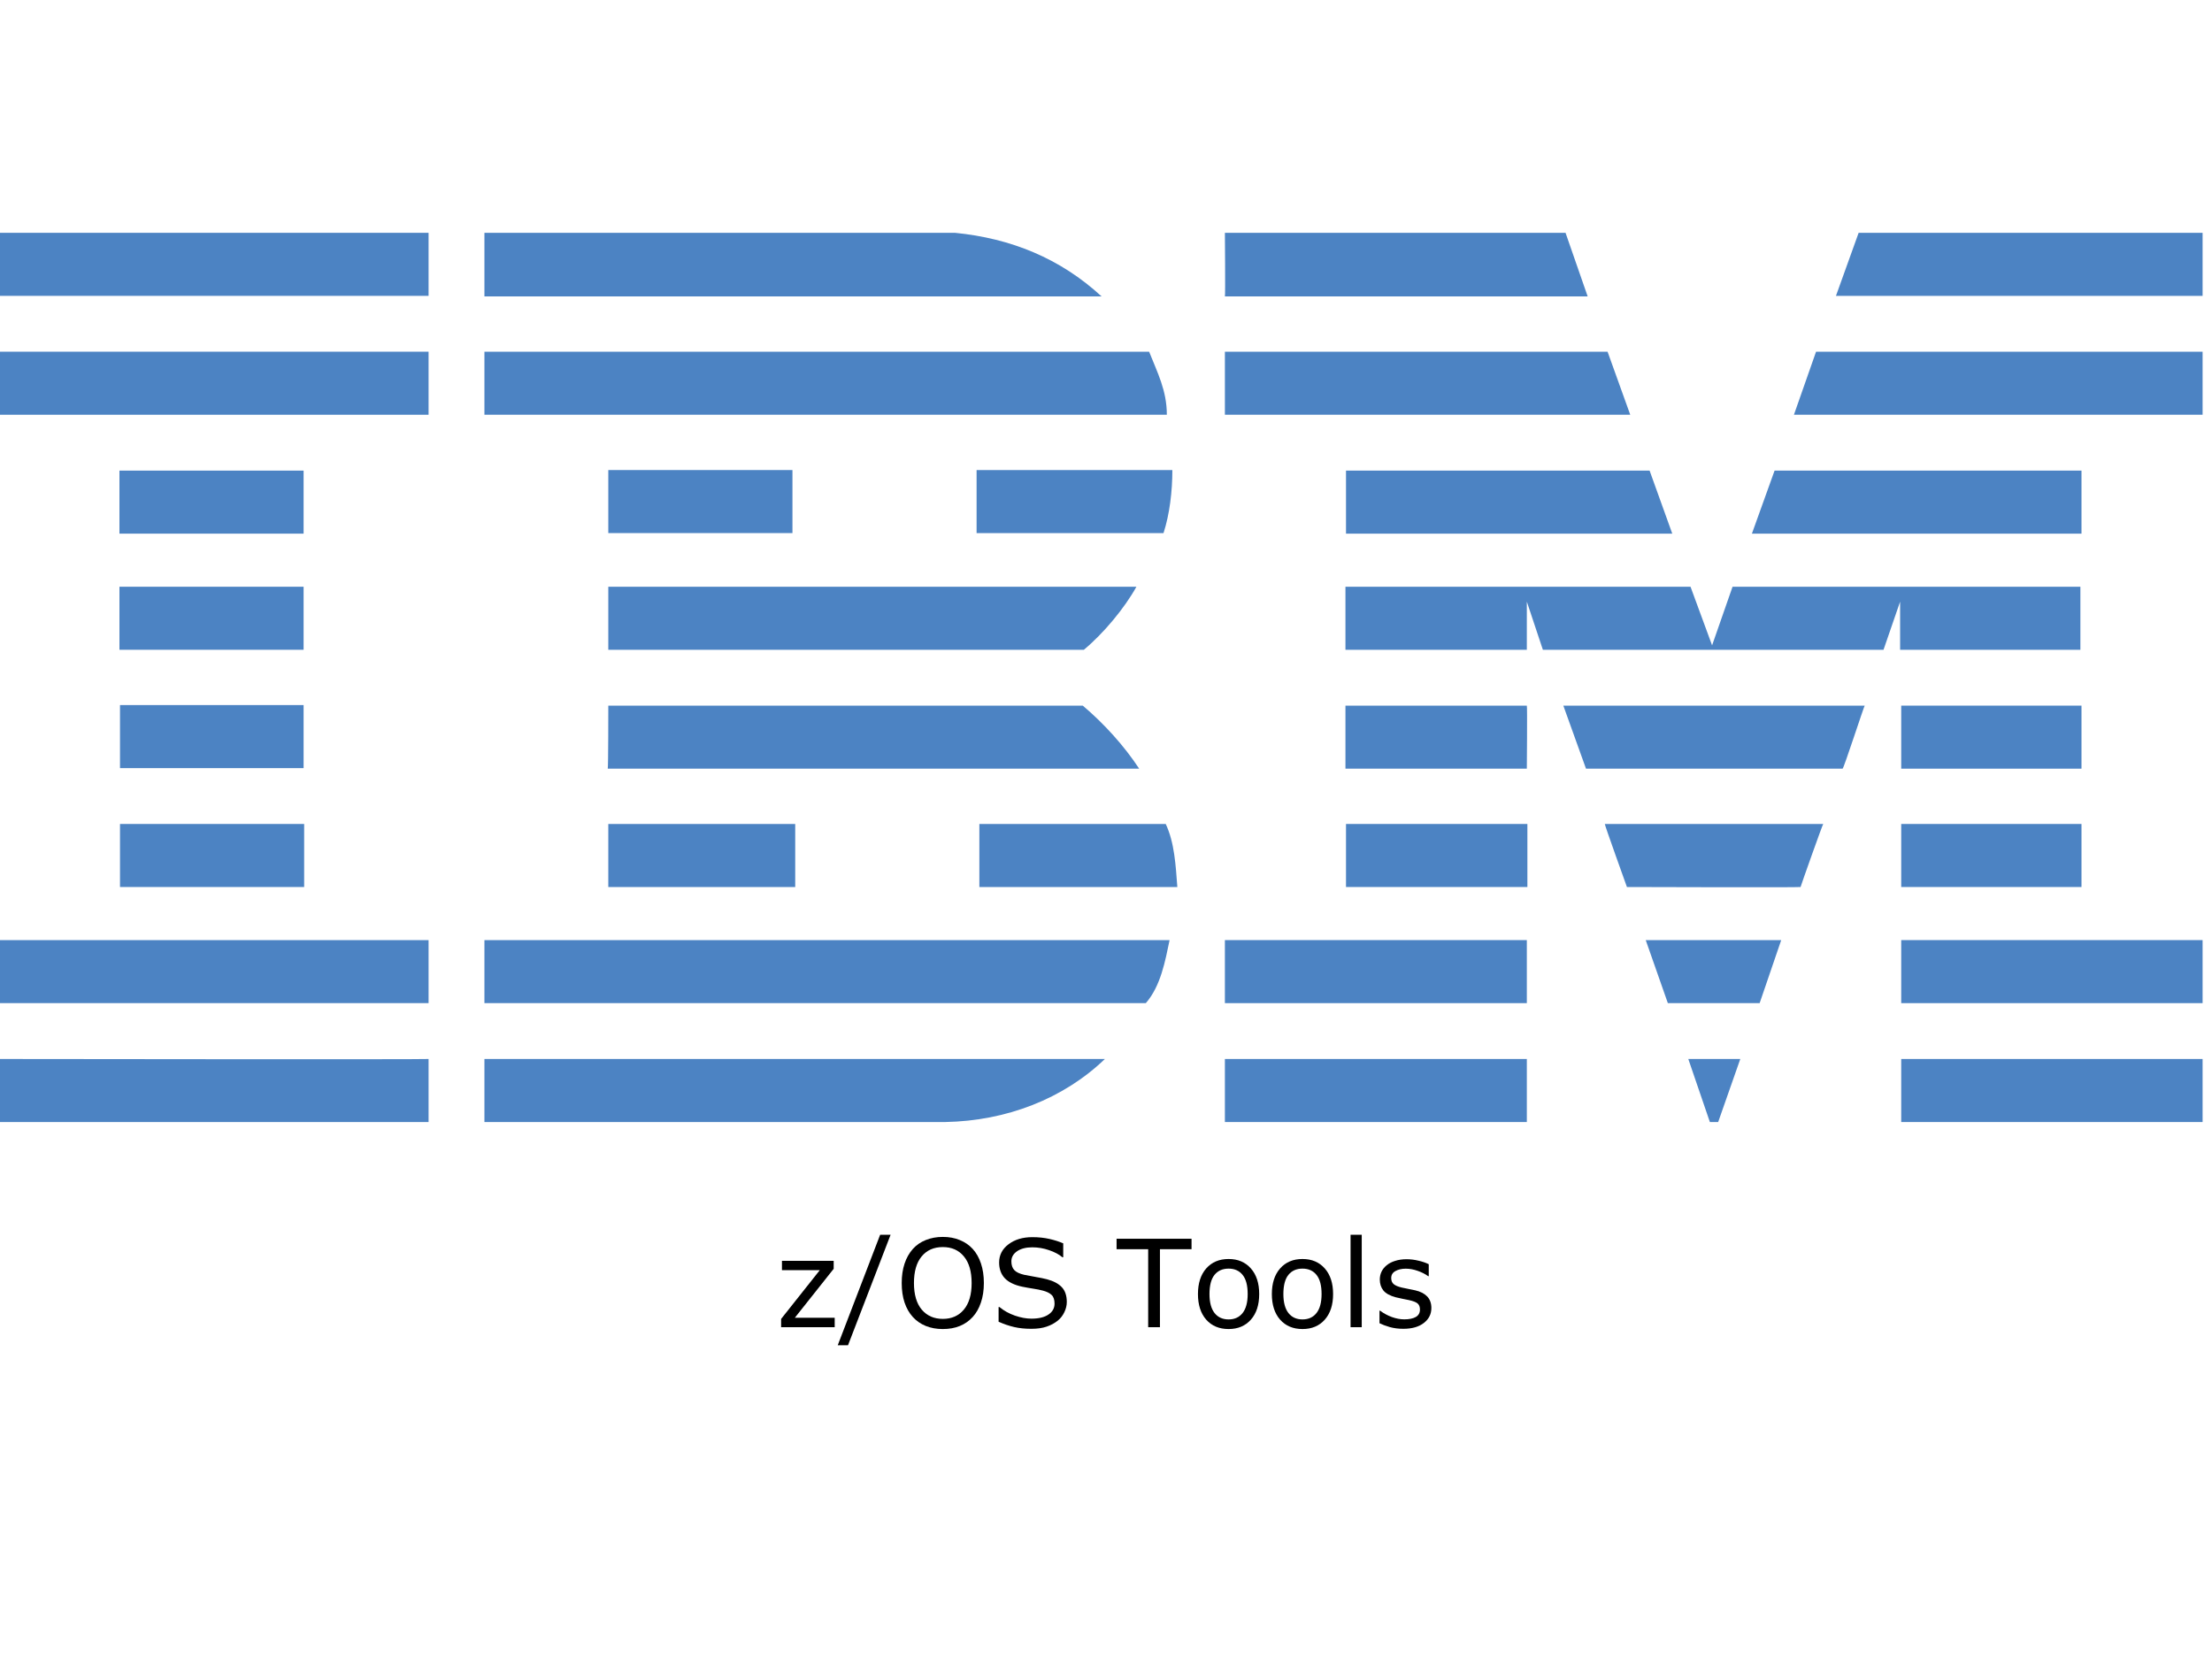
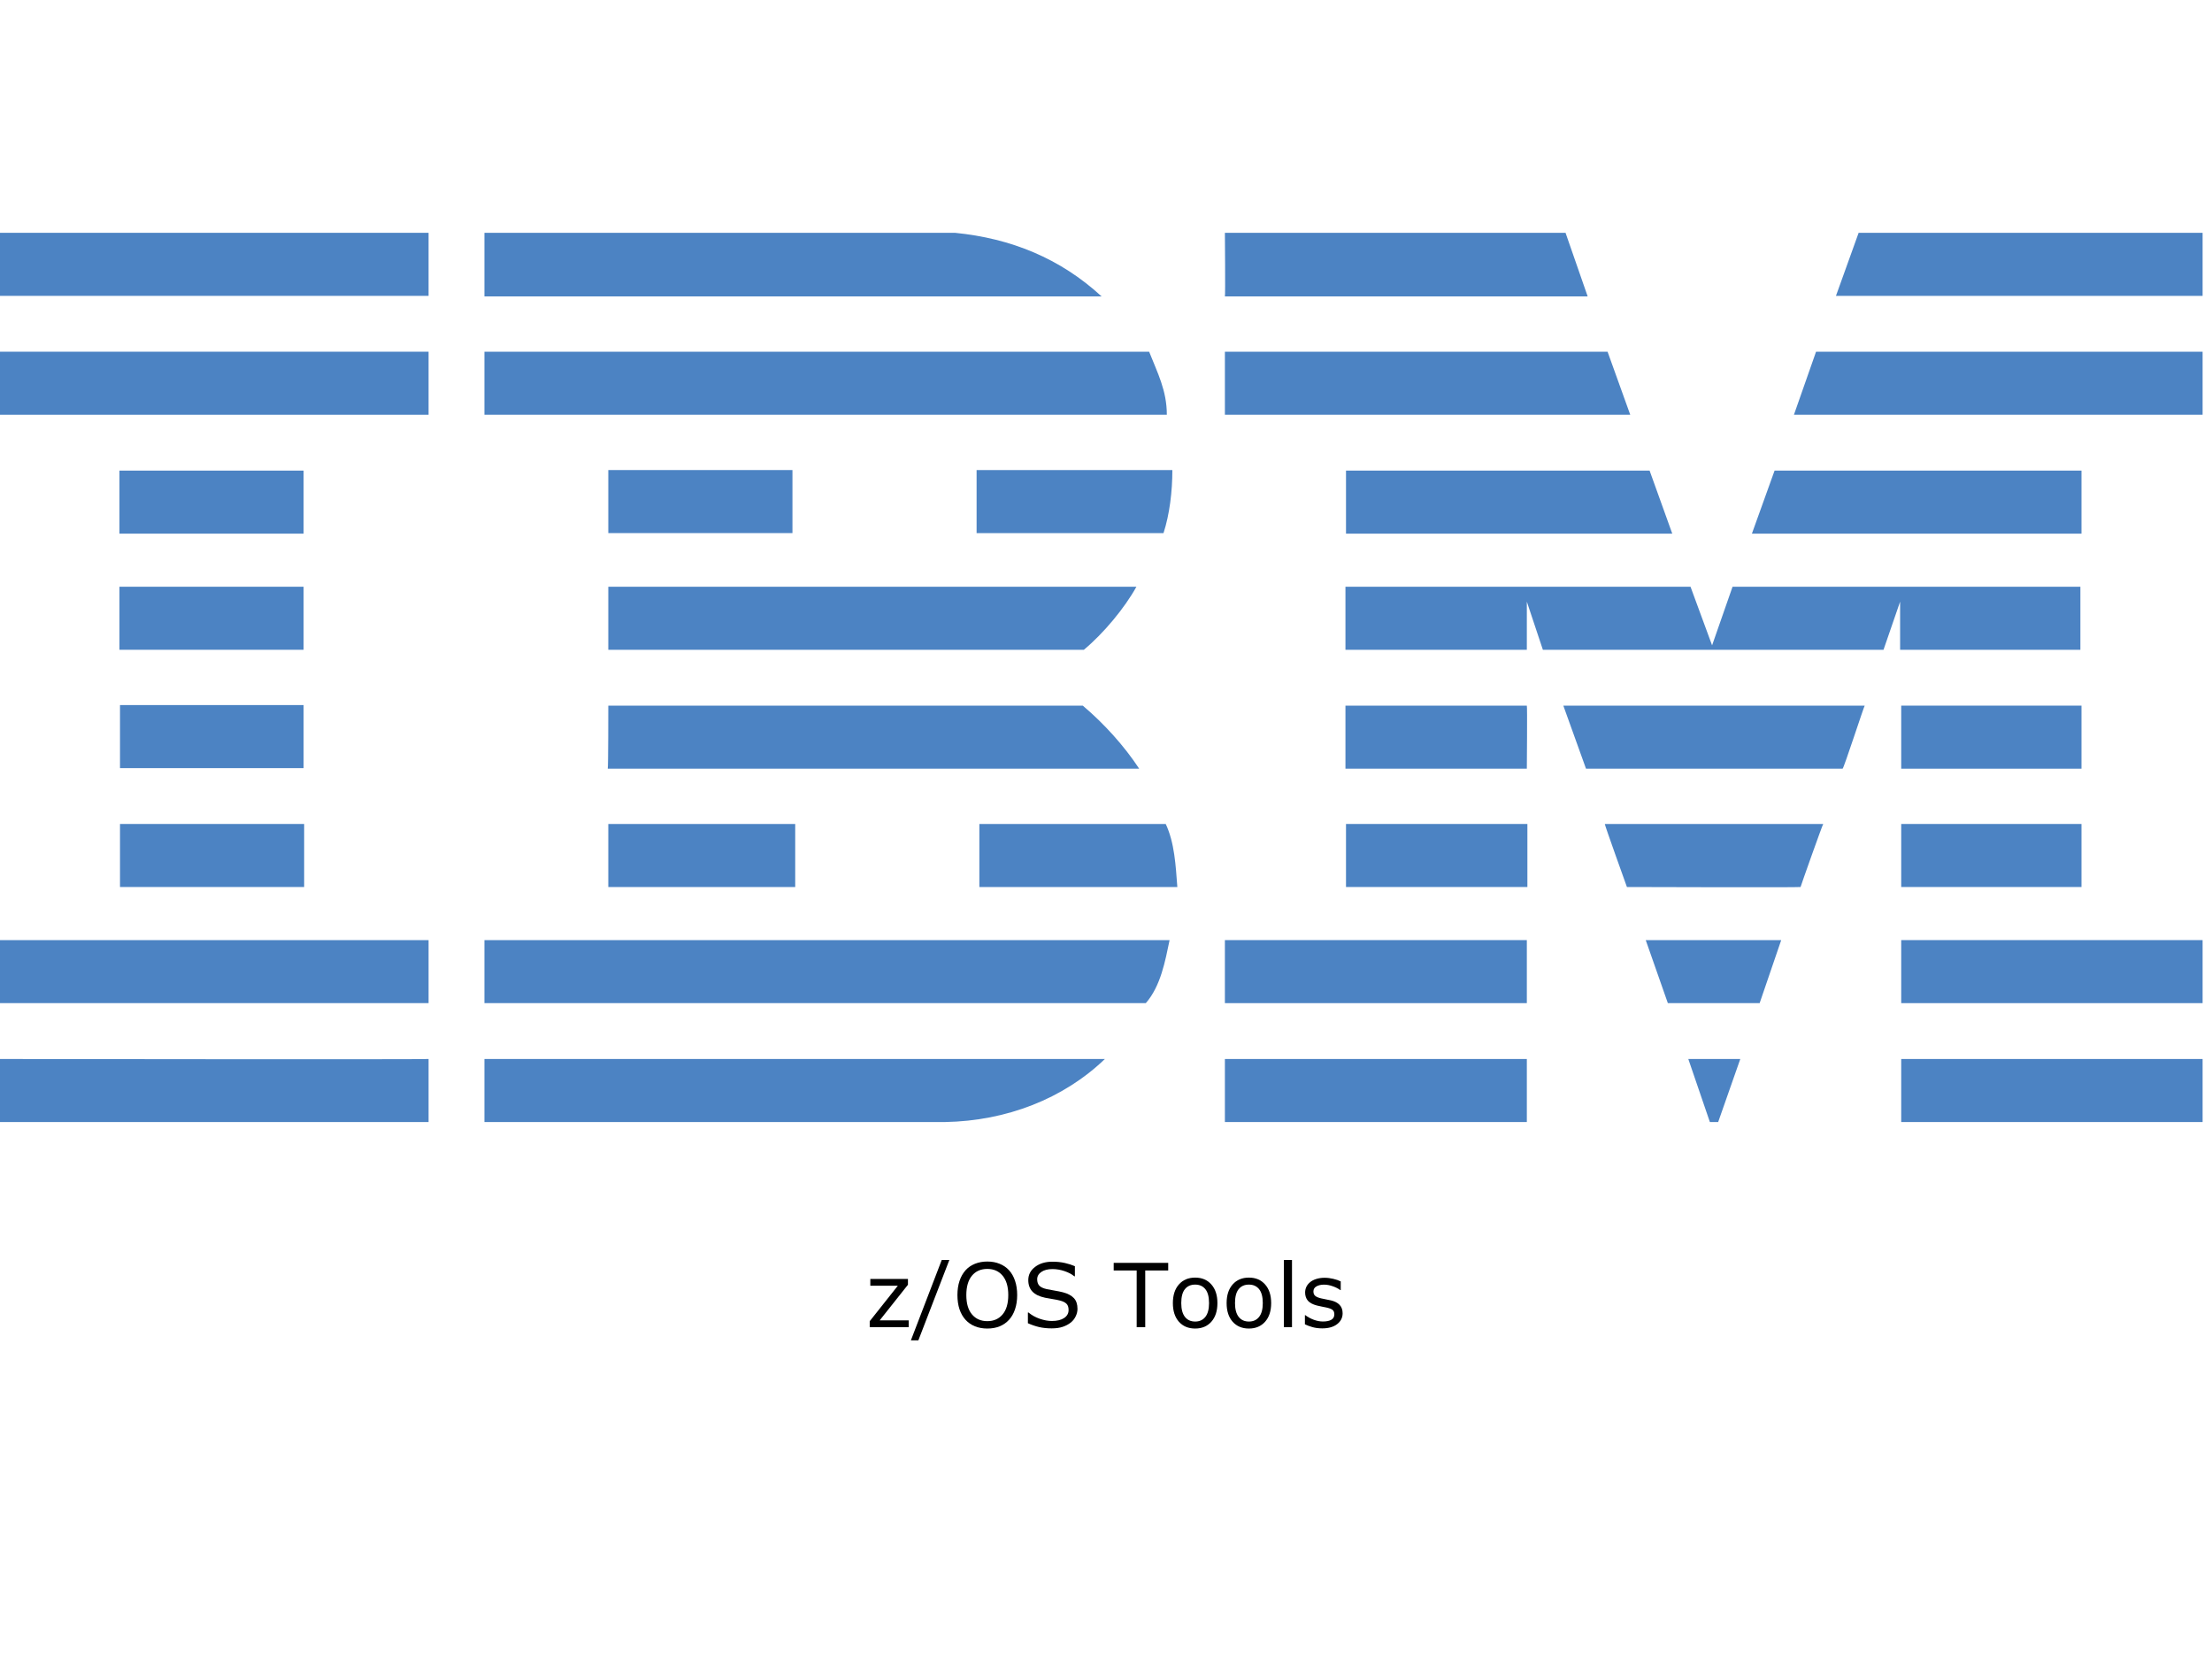
<svg xmlns="http://www.w3.org/2000/svg" id="Layer_1" x="0px" y="0px" viewBox="0 0 400 300" style="enable-background:new 0 0 400 245;" xml:space="preserve" version="1.1">
  <defs id="defs137" />
  <style type="text/css" id="style2"> .st0{fill:#4C83C3;} </style>
  <g id="g130">
    <path id="polygon4" class="st0" style="fill:#4c83c3" d="m 336.1,42.1 h 62.2 V 53.5 H 332 Z" />
    <path class="st0" d="m 221.5,42.1 h 61.6 l 4,11.5 c 0,0 -65.6,0 -65.6,0 0.1,-0.1 0,-11.5 0,-11.5 z" id="path6" />
    <path class="st0" d="m 172.7,42.1 c 10.1,1 19,4.6 26.5,11.5 0,0 -111.6,0 -111.6,0 0,0 0,-11.5 0,-11.5 z" id="path8" />
    <g id="g14">
      <path id="rect10" class="st0" style="fill:#4c83c3" d="m 0,42.1 h 77.5 v 11.4 H 0 Z" />
      <path class="st0" d="M 38.8,47.8" id="path12" />
    </g>
    <path class="st0" d="m 398.3,75 h -73.9 c 0,0 4,-11.4 4,-11.4 h 69.9 z" id="path16" />
    <path id="polygon18" class="st0" style="fill:#4c83c3" d="m 221.5,63.6 h 69.2 l 4.1,11.4 h -73.3 z" />
    <path class="st0" d="m 207.8,63.6 c 1.5,3.8 3.2,7 3.2,11.4 H 87.6 V 63.6 Z" id="path20" />
    <g id="g26">
      <path id="rect22" class="st0" style="fill:#4c83c3" d="m 0,63.6 h 77.5 v 11.4 H 0 Z" />
      <path class="st0" d="M 38.8,69.3" id="path24" />
    </g>
    <path id="polygon28" class="st0" style="fill:#4c83c3" d="m 376.4,85.1 v 11.4 h -59.6 l 4.1,-11.4 z" />
    <path id="polygon30" class="st0" style="fill:#4c83c3" d="M 243.4,96.5 V 85.1 h 54.9 l 4.1,11.4 z" />
    <path class="st0" d="m 212,85 c 0,3.9 -0.5,8 -1.6,11.4 H 176.6 V 85 Z" id="path32" />
    <g id="g38">
      <path id="rect34" class="st0" style="fill:#4c83c3" d="m 21.6,85.1 h 33.3 v 11.4 H 21.6 Z" />
      <path class="st0" d="M 38.3,90.8" id="path36" />
    </g>
    <g id="g44">
      <path id="rect40" class="st0" style="fill:#4c83c3" d="m 110,85 h 33.3 V 96.4 H 110 Z" />
      <path class="st0" d="M 126.6,90.8" id="path42" />
    </g>
    <path class="st0" d="m 276.1,108.8 c 0,0 0,8.7 0,8.7 h -32.8 v -11.4 h 62.4 l 3.9,10.6 c 0,0 3.7,-10.6 3.7,-10.6 h 62.9 v 11.4 h -32.6 c 0,0 0,-8.7 0,-8.7 l -3,8.7 H 279 Z" id="path46" />
    <path class="st0" d="m 110,106.1 h 95.5 v 0 c -2.1,3.8 -5.9,8.4 -9.5,11.4 0,0 -86,0 -86,0 0,0 0,-11.4 0,-11.4 z" id="path48" />
    <g id="g54">
      <path id="rect50" class="st0" style="fill:#4c83c3" d="m 21.6,106.1 h 33.3 v 11.4 H 21.6 Z" />
      <path class="st0" d="M 38.3,111.8" id="path52" />
    </g>
    <g id="g60">
      <path id="rect56" class="st0" style="fill:#4c83c3" d="m 343.8,127.6 h 32.6 V 139 h -32.6 z" />
      <path class="st0" d="M 360.1,133.3" id="path58" />
    </g>
    <path class="st0" d="M 276.1,127.6 H 243.3 V 139 c 0,0 32.8,0 32.8,0 0,-0.1 0.1,-11.4 0,-11.4 z" id="path62" />
    <path class="st0" d="m 337.2,127.6 c -0.1,0 -3.8,11.4 -4,11.4 h -46.4 c 0,0 -4.1,-11.4 -4.1,-11.4 z" id="path64" />
    <path class="st0" d="m 110,127.6 h 85.8 c 3.9,3.3 7.5,7.3 10.2,11.4 0.2,0 -96.1,0 -96.1,0 0.1,-0.1 0.1,-11.4 0.1,-11.4 z" id="path66" />
    <path class="st0" d="M 54.9,138.9 V 127.5 H 21.7 c 0,0 0,11.4 0,11.4 0,0 33.2,0 33.2,0 z" id="path68" />
    <g id="g74">
      <path id="rect70" class="st0" style="fill:#4c83c3" d="m 343.8,149 h 32.6 v 11.4 h -32.6 z" />
      <path class="st0" d="M 360.1,154.7" id="path72" />
    </g>
    <g id="g80">
      <path id="rect76" class="st0" style="fill:#4c83c3" d="m 243.4,149 h 32.8 v 11.4 h -32.8 z" />
      <path class="st0" d="M 259.8,154.7" id="path78" />
    </g>
    <path class="st0" d="m 325.6,160.4 c 0,-0.1 4,-11.4 4.1,-11.4 h -39.5 c -0.1,0 4,11.4 4,11.4 0,0 31.4,0.1 31.4,0 z" id="path82" />
    <path class="st0" d="m 110,160.4 c 0,0 0,-11.4 0,-11.4 h 33.8 c 0,0 0,11.4 0,11.4 -0.1,0 -33.8,0 -33.8,0 z" id="path84" />
    <path class="st0" d="m 210.8,149 c 1.6,3.4 1.8,7.5 2.1,11.4 H 177.1 V 149 Z" id="path86" />
    <g id="g92">
      <path id="rect88" class="st0" style="fill:#4c83c3" d="M 21.7,149 H 55 v 11.4 H 21.7 Z" />
      <path class="st0" d="M 38.3,154.7" id="path90" />
    </g>
    <g id="g98">
      <path id="rect94" class="st0" style="fill:#4c83c3" d="m 343.8,170 h 54.5 v 11.4 h -54.5 z" />
      <path class="st0" d="M 371,175.7" id="path96" />
    </g>
    <g id="g104">
      <path id="rect100" class="st0" style="fill:#4c83c3" d="m 221.5,170 h 54.6 v 11.4 h -54.6 z" />
      <path class="st0" d="M 248.8,175.7" id="path102" />
    </g>
    <path id="polygon106" class="st0" style="fill:#4c83c3" d="m 297.6,170 h 24.5 l -3.9,11.4 h -16.6 z" />
    <path class="st0" d="m 0,170 v 11.4 h 77.5 c 0,0 0,-11.4 0,-11.4 0,0 -77.6,0 -77.5,0 z" id="path108" />
    <path class="st0" d="m 211.5,170 c -0.8,3.8 -1.6,8.3 -4.3,11.4 h -1 H 87.6 V 170 Z" id="path110" />
    <path id="polygon112" class="st0" style="fill:#4c83c3" d="m 305.3,191.5 h 9.4 l -4,11.4 h -1.5 z" />
    <g id="g118">
      <path id="rect114" class="st0" style="fill:#4c83c3" d="m 343.8,191.5 h 54.5 v 11.4 h -54.5 z" />
      <path class="st0" d="M 371,197.2" id="path116" />
    </g>
    <path class="st0" d="m 87.6,202.9 v -11.4 c 0,0 111.9,0 112.2,0 -7.5,7.2 -17.8,11.2 -28.9,11.4 H 87.6" id="path120" />
    <g id="g126">
      <path id="rect122" class="st0" style="fill:#4c83c3" d="m 221.5,191.5 h 54.6 v 11.4 h -54.6 z" />
      <path class="st0" d="M 248.8,197.2" id="path124" />
    </g>
    <path class="st0" d="m 77.5,191.5 c 0,0 0,11.4 0,11.4 0,0 -77.4,0 -77.5,0 0,0 0,-11.4 0,-11.4 0,0 77.4,0.1 77.5,0 z" id="path128" />
  </g>
-   <g aria-label="z/OS Tools" id="text132" style="font-size:22px;text-anchor:middle">
-     <path d="m 150.94,240 h -9.689 v -1.493 l 6.993,-8.819 h -6.843 v -1.687 h 9.356 v 1.439 l -7.025,8.852 h 7.208 z" id="path158" />
-     <path d="m 161.049,223.285 -7.702,19.98 h -1.858 l 7.67,-19.98 z" id="path160" />
-     <path d="m 175.895,225.842 q 0.978,1.074 1.493,2.632 0.526,1.558 0.526,3.534 0,1.977 -0.537,3.545 -0.526,1.558 -1.482,2.6 -0.988,1.085 -2.342,1.633 -1.343,0.548 -3.072,0.548 -1.687,0 -3.072,-0.559 -1.375,-0.559 -2.342,-1.622 -0.967,-1.063 -1.493,-2.61 -0.516,-1.547 -0.516,-3.534 0,-1.955 0.516,-3.502 0.516,-1.558 1.504,-2.664 0.945,-1.053 2.342,-1.611 1.407,-0.559 3.062,-0.559 1.719,0 3.083,0.569 1.375,0.559 2.331,1.601 z m -0.193,6.166 q 0,-3.115 -1.396,-4.802 -1.396,-1.697 -3.813,-1.697 -2.438,0 -3.835,1.697 -1.386,1.687 -1.386,4.802 0,3.147 1.418,4.823 1.418,1.665 3.803,1.665 2.385,0 3.792,-1.665 1.418,-1.676 1.418,-4.823 z" id="path162" />
-     <path d="m 192.91,235.435 q 0,0.935 -0.44,1.848 -0.43,0.913 -1.214,1.547 -0.859,0.688 -2.009,1.074 -1.139,0.387 -2.75,0.387 -1.729,0 -3.115,-0.322 -1.375,-0.322 -2.804,-0.956 v -2.664 h 0.15 q 1.214,1.01 2.804,1.558 1.59,0.548 2.986,0.548 1.977,0 3.072,-0.741 1.106,-0.741 1.106,-1.977 0,-1.063 -0.526,-1.568 -0.516,-0.505 -1.579,-0.784 -0.806,-0.215 -1.751,-0.354 -0.935,-0.14 -1.987,-0.354 -2.127,-0.451 -3.158,-1.536 -1.021,-1.096 -1.021,-2.847 0,-2.009 1.697,-3.287 1.697,-1.289 4.308,-1.289 1.687,0 3.094,0.322 1.407,0.322 2.492,0.795 v 2.514 h -0.15 q -0.913,-0.773 -2.406,-1.278 -1.482,-0.516 -3.04,-0.516 -1.708,0 -2.75,0.709 -1.031,0.709 -1.031,1.826 0,0.999 0.516,1.568 0.516,0.569 1.815,0.87 0.688,0.15 1.955,0.365 1.268,0.215 2.148,0.44 1.783,0.473 2.686,1.429 0.902,0.956 0.902,2.675 z" id="path164" />
-     <path d="m 215.469,225.896 h -5.715 V 240 h -2.127 v -14.104 h -5.715 v -1.891 h 13.557 z" id="path166" />
-     <path d="m 227.704,234.006 q 0,2.933 -1.504,4.63 -1.504,1.697 -4.028,1.697 -2.546,0 -4.05,-1.697 -1.493,-1.697 -1.493,-4.63 0,-2.933 1.493,-4.63 1.504,-1.708 4.05,-1.708 2.524,0 4.028,1.708 1.504,1.697 1.504,4.63 z m -2.084,0 q 0,-2.331 -0.913,-3.459 -0.913,-1.139 -2.535,-1.139 -1.644,0 -2.557,1.139 -0.902,1.128 -0.902,3.459 0,2.256 0.913,3.427 0.913,1.16 2.546,1.16 1.611,0 2.524,-1.149 0.924,-1.16 0.924,-3.438 z" id="path168" />
-     <path d="m 241.067,234.006 q 0,2.933 -1.504,4.63 -1.504,1.697 -4.028,1.697 -2.546,0 -4.05,-1.697 -1.493,-1.697 -1.493,-4.63 0,-2.933 1.493,-4.63 1.504,-1.708 4.05,-1.708 2.524,0 4.028,1.708 1.504,1.697 1.504,4.63 z m -2.084,0 q 0,-2.331 -0.913,-3.459 -0.913,-1.139 -2.535,-1.139 -1.644,0 -2.557,1.139 -0.902,1.128 -0.902,3.459 0,2.256 0.913,3.427 0.913,1.16 2.546,1.16 1.611,0 2.524,-1.149 0.924,-1.16 0.924,-3.438 z" id="path170" />
-     <path d="m 246.245,240 h -2.02 v -16.715 h 2.02 z" id="path172" />
-     <path d="m 258.835,236.541 q 0,1.644 -1.364,2.696 -1.354,1.053 -3.706,1.053 -1.332,0 -2.449,-0.312 -1.106,-0.322 -1.858,-0.698 v -2.267 h 0.107 q 0.956,0.72 2.127,1.149 1.171,0.419 2.245,0.419 1.332,0 2.084,-0.43 0.752,-0.43 0.752,-1.354 0,-0.709 -0.408,-1.074 -0.408,-0.365 -1.568,-0.623 -0.43,-0.097 -1.128,-0.226 -0.688,-0.129 -1.257,-0.279 -1.579,-0.419 -2.245,-1.225 -0.655,-0.816 -0.655,-1.998 0,-0.741 0.301,-1.396 0.312,-0.655 0.935,-1.171 0.602,-0.505 1.525,-0.795 0.935,-0.301 2.084,-0.301 1.074,0 2.17,0.269 1.106,0.258 1.837,0.634 v 2.159 h -0.107 q -0.773,-0.569 -1.88,-0.956 -1.106,-0.397 -2.17,-0.397 -1.106,0 -1.869,0.43 -0.763,0.419 -0.763,1.257 0,0.741 0.462,1.117 0.451,0.376 1.461,0.612 0.559,0.129 1.246,0.258 0.698,0.129 1.16,0.236 1.407,0.322 2.17,1.106 0.763,0.795 0.763,2.105 z" id="path174" />
+   <g aria-label="z/OS Tools" id="text132" style="font-size:16px;text-anchor:middle">
+     <path d="m 164.32,240 h -7.047 v -1.086 L 162.359,232.5 h -4.977 v -1.227 h 6.805 v 1.047 l -5.109,6.438 h 5.242 z" id="path158" />
+     <path d="m 171.672,227.844 -5.602,14.531 h -1.352 l 5.578,-14.531 z" id="path160" />
+     <path d="m 182.469,229.703 q 0.711,0.781 1.086,1.914 0.383,1.133 0.383,2.57 0,1.438 -0.391,2.578 -0.383,1.133 -1.078,1.891 -0.719,0.789 -1.703,1.188 -0.977,0.398 -2.234,0.398 -1.227,0 -2.234,-0.406 -1,-0.406 -1.703,-1.18 -0.703,-0.773 -1.086,-1.898 -0.375,-1.125 -0.375,-2.57 0,-1.422 0.375,-2.547 0.375,-1.133 1.094,-1.938 0.688,-0.766 1.703,-1.172 1.023,-0.406 2.227,-0.406 1.25,0 2.242,0.414 1,0.406 1.695,1.164 z m -0.141,4.484 q 0,-2.266 -1.016,-3.492 -1.016,-1.234 -2.773,-1.234 -1.773,0 -2.789,1.234 -1.008,1.227 -1.008,3.492 0,2.289 1.031,3.508 1.031,1.211 2.766,1.211 1.734,0 2.758,-1.211 1.031,-1.219 1.031,-3.508 z" id="path162" />
+     <path d="m 194.844,236.68 q 0,0.68 -0.32,1.344 -0.312,0.664 -0.883,1.125 -0.625,0.5 -1.461,0.781 -0.828,0.281 -2,0.281 -1.258,0 -2.266,-0.234 -1,-0.234 -2.039,-0.695 v -1.938 h 0.109 q 0.883,0.734 2.039,1.133 1.156,0.398 2.172,0.398 1.438,0 2.234,-0.539 0.805,-0.539 0.805,-1.438 0,-0.773 -0.383,-1.141 -0.375,-0.367 -1.148,-0.57 -0.586,-0.156 -1.273,-0.258 -0.68,-0.102 -1.445,-0.258 -1.547,-0.328 -2.297,-1.117 -0.742,-0.797 -0.742,-2.07 0,-1.461 1.234,-2.391 1.234,-0.938 3.133,-0.938 1.227,0 2.25,0.234 1.023,0.234 1.812,0.578 v 1.828 h -0.109 q -0.664,-0.562 -1.75,-0.93 -1.078,-0.375 -2.211,-0.375 -1.242,0 -2,0.516 -0.75,0.516 -0.75,1.328 0,0.727 0.375,1.141 0.375,0.414 1.32,0.633 0.5,0.109 1.422,0.266 0.922,0.156 1.562,0.32 1.297,0.344 1.953,1.039 0.656,0.695 0.656,1.945 z" id="path164" />
+     <path d="m 211.25,229.742 h -4.156 V 240 h -1.547 v -10.258 h -4.156 v -1.375 H 211.25 Z" id="path166" />
+     <path d="m 220.148,235.641 q 0,2.133 -1.094,3.367 -1.094,1.234 -2.93,1.234 -1.852,0 -2.945,-1.234 -1.086,-1.234 -1.086,-3.367 0,-2.133 1.086,-3.367 1.094,-1.242 2.945,-1.242 1.836,0 2.93,1.242 1.094,1.234 1.094,3.367 z m -1.516,0 q 0,-1.695 -0.664,-2.516 -0.664,-0.828 -1.844,-0.828 -1.195,0 -1.859,0.828 -0.656,0.82 -0.656,2.516 0,1.641 0.664,2.492 0.664,0.844 1.852,0.844 1.172,0 1.836,-0.836 0.672,-0.844 0.672,-2.5 z" id="path168" />
+     <path d="m 229.867,235.641 q 0,2.133 -1.094,3.367 -1.094,1.234 -2.93,1.234 -1.852,0 -2.945,-1.234 -1.086,-1.234 -1.086,-3.367 0,-2.133 1.086,-3.367 1.094,-1.242 2.945,-1.242 1.836,0 2.93,1.242 1.094,1.234 1.094,3.367 z m -1.516,0 q 0,-1.695 -0.664,-2.516 -0.664,-0.828 -1.844,-0.828 -1.195,0 -1.859,0.828 -0.656,0.82 -0.656,2.516 0,1.641 0.664,2.492 0.664,0.844 1.852,0.844 1.172,0 1.836,-0.836 0.672,-0.844 0.672,-2.5 z" id="path170" />
+     <path d="m 233.633,240 h -1.469 v -12.156 h 1.469 z" id="path172" />
+     <path d="m 242.789,237.484 q 0,1.195 -0.992,1.961 -0.984,0.766 -2.695,0.766 -0.969,0 -1.781,-0.227 -0.805,-0.234 -1.352,-0.508 v -1.648 h 0.078 q 0.695,0.523 1.547,0.836 0.852,0.305 1.633,0.305 0.969,0 1.516,-0.312 0.547,-0.312 0.547,-0.984 0,-0.516 -0.297,-0.781 -0.297,-0.266 -1.141,-0.453 -0.312,-0.07 -0.82,-0.164 -0.5,-0.094 -0.914,-0.203 -1.148,-0.305 -1.633,-0.891 -0.477,-0.594 -0.477,-1.453 0,-0.539 0.219,-1.016 0.227,-0.477 0.68,-0.852 0.438,-0.367 1.109,-0.578 0.68,-0.219 1.516,-0.219 0.781,0 1.578,0.195 0.805,0.188 1.336,0.461 v 1.57 h -0.078 Q 241.805,232.875 241,232.594 q -0.805,-0.289 -1.578,-0.289 -0.805,0 -1.359,0.312 -0.555,0.305 -0.555,0.914 0,0.539 0.336,0.812 0.328,0.273 1.062,0.445 0.406,0.094 0.906,0.188 0.508,0.094 0.844,0.172 1.023,0.234 1.578,0.805 0.555,0.578 0.555,1.531 z" id="path174" />
  </g>
</svg>
